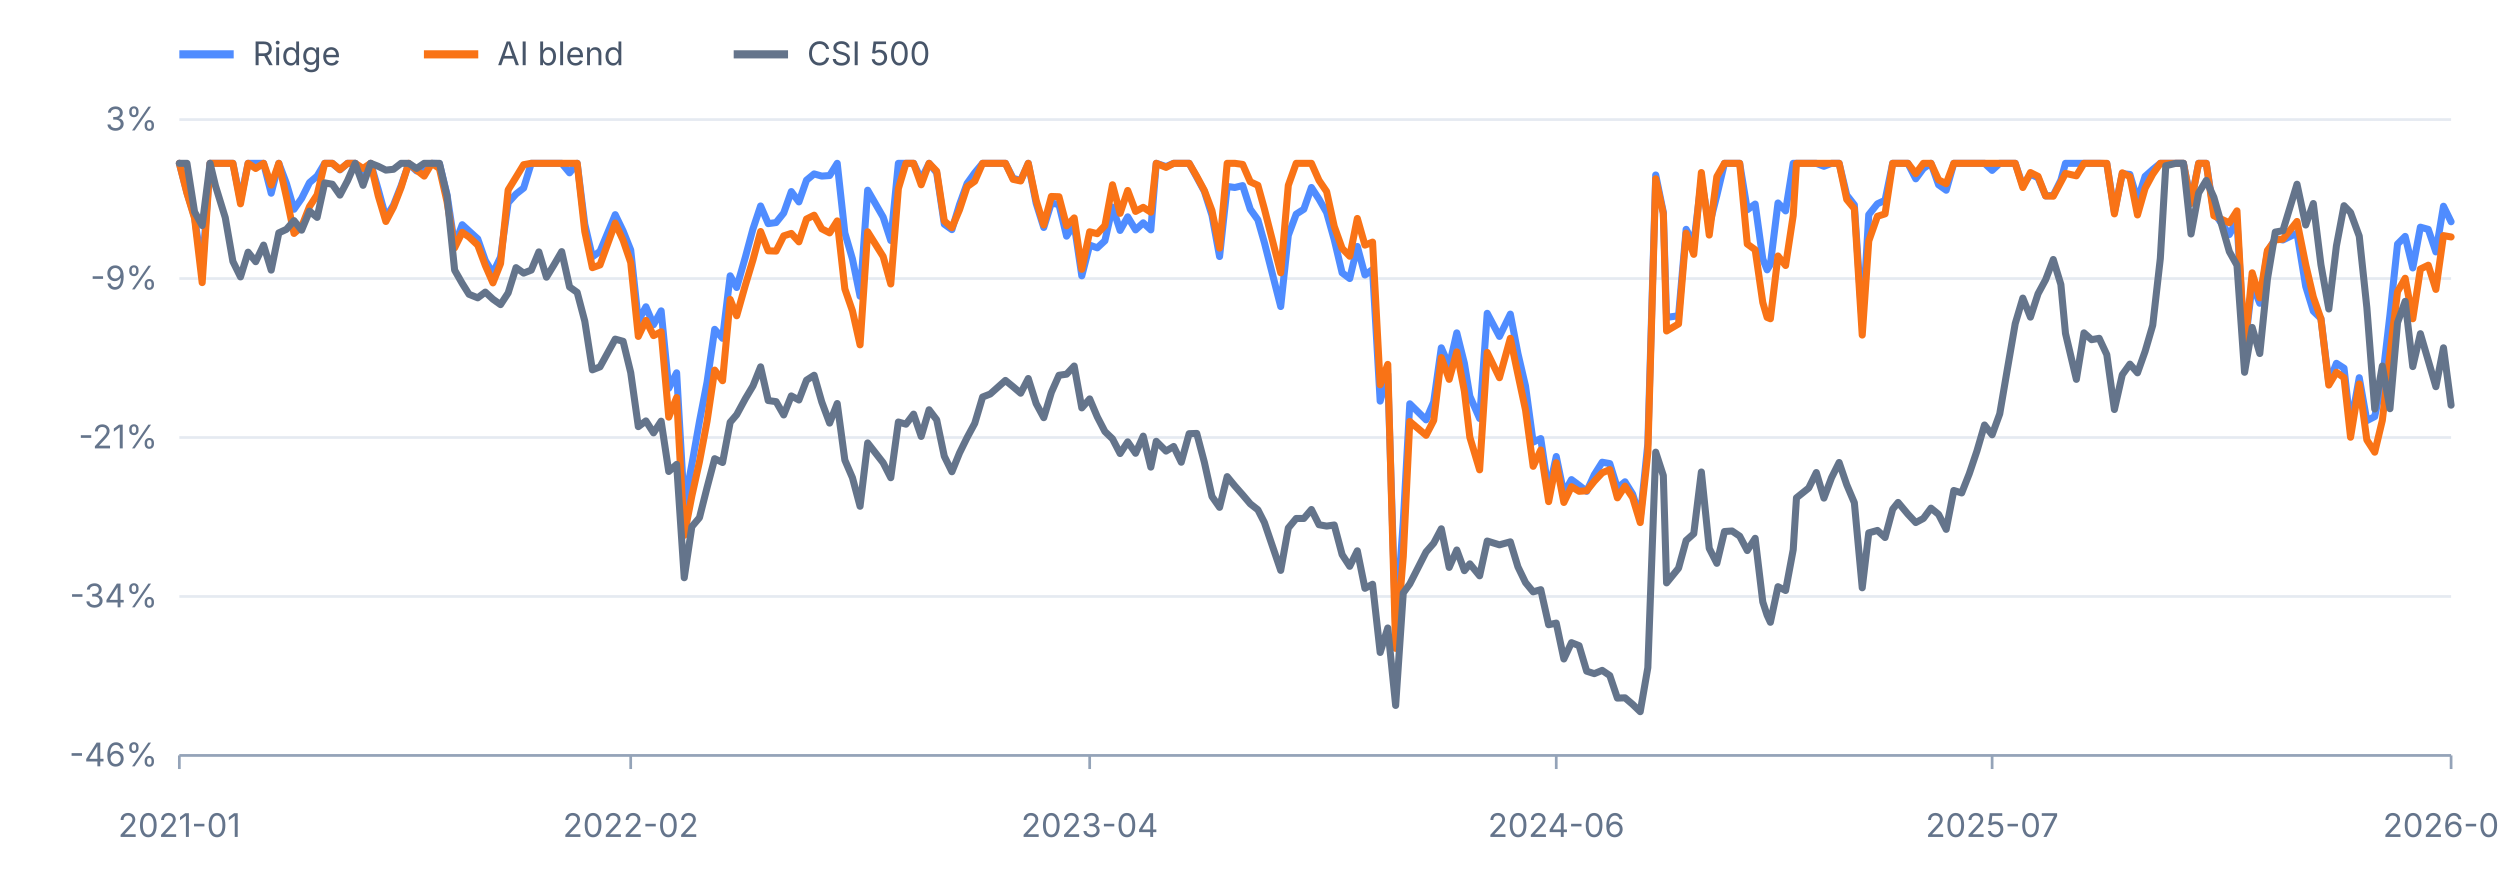
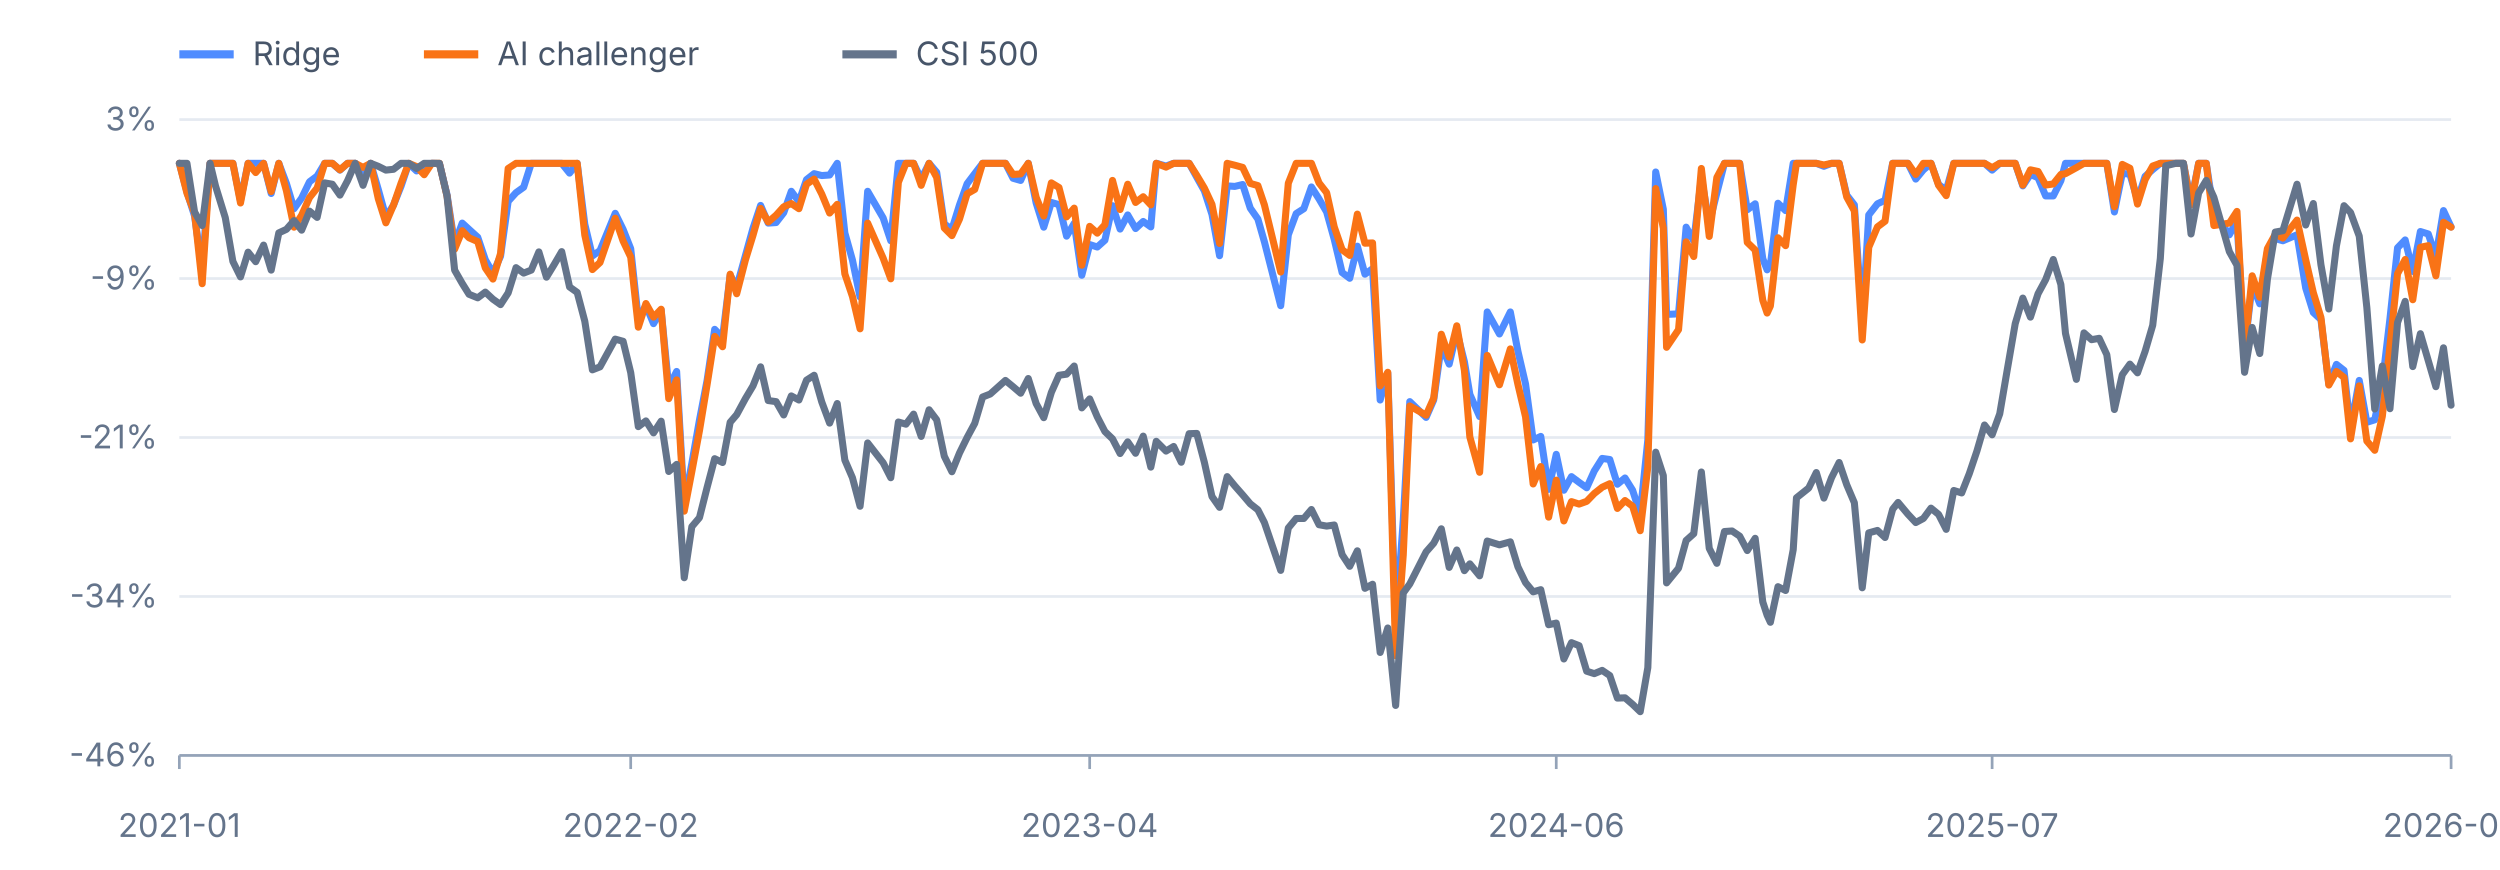
<svg xmlns="http://www.w3.org/2000/svg" viewBox="0 0 920 320" role="img" style="background:#fff;font-family:Inter,system-ui,Microsoft YaHei,sans-serif">
  <line x1="66" y1="20" x2="86" y2="20" stroke="#4f8cff" stroke-width="3" />
  <text x="93" y="24" fill="#475569" font-size="12">Ridge</text>
  <line x1="156" y1="20" x2="176" y2="20" stroke="#f97316" stroke-width="3" />
-   <text x="183" y="24" fill="#475569" font-size="12">AI blend</text>
-   <line x1="270" y1="20" x2="290" y2="20" stroke="#64748b" stroke-width="3" />
-   <text x="297" y="24" fill="#475569" font-size="12">CSI 500</text>
+   <text x="183" y="24" fill="#475569" font-size="12">AI challenger</text>
+   <line x1="310" y1="20" x2="330" y2="20" stroke="#64748b" stroke-width="3" />
+   <text x="337" y="24" fill="#475569" font-size="12">CSI 500</text>
  <line x1="66" y1="278.0" x2="902" y2="278.0" stroke="#e5eaf1" />
  <text x="58" y="282.0" text-anchor="end" fill="#64748b" font-size="12">-46%</text>
  <line x1="66" y1="219.5" x2="902" y2="219.5" stroke="#e5eaf1" />
  <text x="58" y="223.5" text-anchor="end" fill="#64748b" font-size="12">-34%</text>
  <line x1="66" y1="161.0" x2="902" y2="161.0" stroke="#e5eaf1" />
  <text x="58" y="165.0" text-anchor="end" fill="#64748b" font-size="12">-21%</text>
  <line x1="66" y1="102.5" x2="902" y2="102.5" stroke="#e5eaf1" />
  <text x="58" y="106.5" text-anchor="end" fill="#64748b" font-size="12">-9%</text>
  <line x1="66" y1="44.0" x2="902" y2="44.0" stroke="#e5eaf1" />
  <text x="58" y="48.0" text-anchor="end" fill="#64748b" font-size="12">3%</text>
  <line x1="66.0" y1="278" x2="66.0" y2="283" stroke="#94a3b8" />
  <text x="66.0" y="308" text-anchor="middle" fill="#64748b" font-size="12">2021-01</text>
  <line x1="232.1" y1="278" x2="232.1" y2="283" stroke="#94a3b8" />
  <text x="232.1" y="308" text-anchor="middle" fill="#64748b" font-size="12">2022-02</text>
  <line x1="401.0" y1="278" x2="401.0" y2="283" stroke="#94a3b8" />
  <text x="401.0" y="308" text-anchor="middle" fill="#64748b" font-size="12">2023-04</text>
  <line x1="572.7" y1="278" x2="572.7" y2="283" stroke="#94a3b8" />
  <text x="572.7" y="308" text-anchor="middle" fill="#64748b" font-size="12">2024-06</text>
  <line x1="733.1" y1="278" x2="733.1" y2="283" stroke="#94a3b8" />
  <text x="733.1" y="308" text-anchor="middle" fill="#64748b" font-size="12">2025-07</text>
  <line x1="902.0" y1="278" x2="902.0" y2="283" stroke="#94a3b8" />
  <text x="902.0" y="308" text-anchor="middle" fill="#64748b" font-size="12">2026-09</text>
-   <polyline fill="none" stroke="#4f8cff" stroke-width="2.6" stroke-linejoin="round" stroke-linecap="round" points="66.0,60.1 68.8,70.9 71.6,79.8 74.4,99.5 77.3,60.1 79.3,60.1 82.9,60.1 85.7,60.1 88.5,73.7 91.3,60.1 94.1,60.1 97.0,60.1 99.8,71.1 102.6,60.1 105.4,67.5 108.2,77.0 111.0,73.0 113.9,67.2 116.7,64.8 119.5,60.1 122.3,60.1 125.1,62.5 127.9,60.1 130.7,60.1 133.6,64.8 136.4,60.1 139.2,69.8 142.0,80.0 144.8,75.5 147.6,68.4 150.4,60.3 153.3,62.9 156.1,61.4 158.9,60.1 161.7,60.2 164.5,71.6 167.3,90.2 170.1,82.7 172.6,85.0 175.8,87.9 178.6,95.9 181.4,100.5 184.2,94.6 187.0,74.6 189.9,71.4 192.7,69.2 195.5,60.1 198.3,60.1 201.1,60.1 203.9,60.1 206.7,60.1 209.6,63.6 212.4,60.1 215.2,82.5 218.0,94.5 220.8,92.5 226.4,79.0 229.3,85.0 232.1,92.0 234.9,118.1 237.7,112.9 240.5,119.5 243.3,114.4 246.1,142.9 249.0,137.2 251.8,186.0 254.6,170.9 257.4,155.1 260.2,140.6 263.0,121.2 265.9,124.5 268.7,101.5 271.1,105.8 274.3,94.6 277.1,84.2 279.9,75.8 282.7,82.3 285.6,81.9 288.4,78.4 291.2,70.5 294.0,74.3 296.8,66.3 299.6,64.0 302.4,64.8 305.3,64.6 308.1,60.1 310.9,85.7 313.7,95.3 316.5,109.0 319.3,70.0 325.0,79.9 327.8,88.5 330.6,60.1 333.4,60.1 336.2,60.1 339.0,66.0 341.9,60.1 344.7,63.6 347.5,82.5 350.3,84.5 353.1,75.3 355.9,67.5 358.7,63.6 361.6,60.1 364.4,60.1 370.0,60.1 372.8,65.6 375.6,66.4 378.4,60.1 381.3,74.8 384.1,83.7 386.9,74.7 389.7,75.3 392.5,86.9 395.3,82.6 398.1,101.5 401.0,90.2 403.8,91.2 406.6,88.6 409.4,76.2 412.2,84.8 415.0,79.8 417.9,84.6 420.7,82.0 423.5,84.6 425.5,60.1 429.1,61.3 431.9,60.1 434.7,60.1 437.6,60.1 440.4,65.2 443.2,70.4 446.0,79.2 448.8,94.4 451.6,68.6 454.4,69.0 457.3,68.3 460.1,77.0 462.9,80.9 465.3,89.3 471.3,112.8 474.1,86.6 477.0,78.8 479.8,77.0 482.6,69.0 485.4,73.3 488.2,78.2 491.0,88.2 493.9,100.4 496.7,102.5 499.5,90.7 502.3,101.2 505.1,99.2 507.9,147.6 510.7,137.7 513.6,230.7 516.4,192.1 518.8,148.6 524.8,154.5 527.6,147.9 530.4,128.0 533.3,134.7 536.1,122.5 538.9,133.7 540.9,145.8 544.5,154.0 547.3,115.3 551.8,123.8 555.8,115.6 558.6,130.1 561.4,142.1 564.2,162.7 567.0,161.4 569.9,181.0 572.7,168.0 575.5,181.5 578.3,176.5 581.1,178.6 583.9,180.8 586.7,174.7 589.6,170.1 592.4,170.6 595.2,179.6 598.0,177.3 600.8,181.8 603.6,190.6 606.4,163.3 609.3,64.4 612.1,78.1 613.3,116.8 617.7,116.2 620.5,84.4 623.3,89.6 626.1,66.3 629.0,83.0 631.8,71.9 634.6,60.1 637.4,60.1 640.2,60.1 643.0,77.2 645.9,75.1 648.7,95.3 650.3,99.3 651.5,97.3 654.3,74.7 657.1,77.6 659.9,60.1 661.1,60.1 665.6,60.1 668.4,60.1 671.2,61.2 674.0,60.1 676.8,60.1 679.6,71.8 682.4,75.4 685.3,119.4 687.7,79.0 690.9,75.0 693.7,73.7 696.5,60.1 698.5,60.1 702.1,60.1 705.0,65.8 707.8,62.0 710.6,60.1 713.4,68.0 716.2,70.0 719.0,60.1 721.9,60.1 724.7,60.1 727.5,60.1 730.3,60.1 733.1,62.7 735.9,60.1 738.7,60.1 741.6,60.1 744.4,68.4 747.2,64.1 750.0,65.4 752.8,72.1 755.6,71.9 758.4,66.3 760.1,60.1 764.1,60.1 766.9,60.1 769.7,60.1 772.5,60.1 775.3,60.2 778.1,78.1 781.0,63.9 783.8,64.2 786.6,73.7 789.4,64.9 792.2,62.4 795.0,60.1 797.0,60.1 800.7,60.1 803.5,60.1 806.3,74.2 809.1,60.1 811.9,60.1 814.7,78.2 820.4,86.3 823.2,81.2 826.0,128.4 828.8,104.5 831.6,111.6 834.4,92.8 837.3,87.8 840.1,88.3 845.3,85.8 848.5,105.4 851.3,114.5 854.1,117.2 857.0,140.8 859.8,133.7 862.6,135.5 865.0,156.9 868.2,139.0 871.0,154.8 873.9,153.3 876.7,139.9 879.5,115.9 882.3,89.8 885.1,87.0 887.9,98.6 890.7,83.6 893.6,84.4 896.4,92.7 899.2,75.9 902.0,81.6" />
-   <polyline fill="none" stroke="#f97316" stroke-width="2.6" stroke-linejoin="round" stroke-linecap="round" points="66.0,60.1 68.8,71.1 71.6,80.3 74.4,104.0 77.3,60.1 79.3,60.1 82.9,60.1 85.7,60.1 88.5,75.0 91.3,60.1 94.1,62.0 97.0,60.1 99.8,68.1 102.6,60.1 105.4,72.5 108.2,85.9 111.0,83.4 113.9,76.0 116.7,71.7 119.5,60.1 122.3,60.1 125.1,62.4 127.9,60.1 130.7,60.1 133.6,62.0 136.4,60.1 139.2,72.1 142.0,81.5 144.8,76.2 147.6,69.0 150.4,60.1 153.3,62.6 156.1,64.8 158.9,60.1 161.7,62.0 164.5,74.2 167.3,91.2 170.1,85.5 172.6,87.2 175.8,90.2 178.6,97.7 181.4,104.1 184.2,97.0 187.0,69.9 189.9,65.2 192.7,60.6 195.5,60.1 198.3,60.1 201.1,60.1 203.9,60.1 206.7,60.1 209.6,60.1 212.4,60.1 215.2,85.2 218.0,98.5 220.8,97.5 226.4,82.1 229.3,88.4 232.1,96.6 234.9,123.8 237.7,117.9 240.5,123.5 243.3,122.1 246.1,153.5 249.0,146.3 251.8,197.0 254.6,182.5 257.4,169.9 260.2,155.0 263.0,136.2 265.9,140.1 268.7,110.2 271.1,116.2 274.3,104.9 277.1,95.6 279.9,85.2 282.7,92.3 285.6,92.4 288.4,86.8 291.2,85.9 294.0,89.0 296.8,80.6 299.6,79.2 302.4,84.2 305.3,85.7 308.1,81.3 310.9,106.3 313.7,114.4 316.5,126.9 319.3,85.3 325.0,94.4 327.8,104.5 330.6,69.4 333.4,60.1 336.2,60.1 339.0,68.0 341.9,60.1 344.7,63.0 347.5,81.3 350.3,83.8 353.1,77.2 355.9,68.7 358.7,66.7 361.6,60.1 364.4,60.1 370.0,60.1 372.8,66.0 375.6,66.6 378.4,60.1 381.3,73.7 384.1,82.8 386.9,72.3 389.7,72.4 392.5,83.1 395.3,80.2 398.1,99.1 401.0,85.3 403.8,86.0 406.6,83.0 409.4,68.0 412.2,78.5 415.0,70.1 417.9,77.8 420.7,76.3 423.5,78.1 425.5,60.1 429.1,61.6 431.9,60.1 434.7,60.1 437.6,60.1 440.4,64.9 443.2,70.1 446.0,77.5 448.8,91.3 451.6,60.1 454.4,60.1 457.3,60.5 460.1,66.9 462.9,68.2 465.3,76.9 471.3,100.4 474.1,68.2 477.0,60.1 479.8,60.1 482.6,60.1 485.4,66.4 488.2,70.5 491.0,83.3 493.9,91.4 496.7,94.3 499.5,80.4 502.3,90.2 505.1,89.1 507.9,141.6 510.7,134.1 513.6,238.6 516.4,204.9 518.8,155.1 524.8,160.2 527.6,154.7 530.4,131.6 533.3,139.6 536.1,129.5 538.9,144.0 540.9,160.9 544.5,172.9 547.3,129.7 551.8,139.0 555.8,124.5 558.6,137.8 561.4,150.9 564.2,171.6 567.0,165.6 569.9,184.6 572.7,170.3 575.5,184.9 578.3,179.1 581.1,180.8 583.9,180.6 586.7,177.1 589.6,174.0 592.4,172.8 595.2,183.2 598.0,178.9 600.8,183.1 603.6,192.3 606.4,166.7 609.3,65.8 612.1,78.6 613.3,121.8 617.7,119.2 620.5,85.8 623.3,93.6 626.1,63.5 629.0,86.5 631.8,65.0 634.6,60.1 637.4,60.1 640.2,60.1 643.0,89.8 645.9,91.9 648.7,111.3 650.3,116.8 651.5,117.3 654.3,94.2 657.1,97.7 659.9,79.3 661.1,60.1 665.6,60.1 668.4,60.1 671.2,60.1 674.0,60.1 676.8,60.1 679.6,73.4 682.4,76.8 685.3,123.3 687.7,88.7 690.9,79.6 693.7,78.7 696.5,60.1 698.5,60.1 702.1,60.1 705.0,63.9 707.8,60.1 710.6,60.1 713.4,66.2 716.2,67.6 719.0,60.1 721.9,60.1 724.7,60.1 727.5,60.1 730.3,60.1 733.1,60.1 735.9,60.1 738.7,60.1 741.6,60.1 744.4,69.0 747.2,63.5 750.0,64.9 752.8,72.1 755.6,72.2 758.4,67.0 760.1,63.8 764.1,64.7 766.9,60.1 769.7,60.1 772.5,60.1 775.3,60.1 778.1,78.7 781.0,63.6 783.8,65.0 786.6,79.1 789.4,69.3 792.2,64.1 795.0,60.1 797.0,60.1 800.7,60.1 803.5,60.1 806.3,74.9 809.1,60.1 811.9,60.1 814.7,79.4 820.4,82.0 823.2,77.6 826.0,128.9 828.8,100.4 831.6,109.6 834.4,92.2 837.3,88.3 840.1,88.0 845.3,81.5 848.5,97.4 851.3,109.3 854.1,117.3 857.0,141.7 859.8,137.0 862.6,139.0 865.0,160.9 868.2,141.3 871.0,161.9 873.9,166.4 876.7,154.7 879.5,130.3 882.3,107.3 885.1,102.4 887.9,117.3 890.7,99.0 893.6,97.6 896.4,106.5 899.2,86.7 902.0,87.2" />
+   <polyline fill="none" stroke="#4f8cff" stroke-width="2.6" stroke-linejoin="round" stroke-linecap="round" points="66.0,60.1 68.8,70.6 71.6,79.5 74.4,99.3 77.3,60.1 79.3,60.1 82.9,60.1 85.7,60.1 88.5,73.8 91.3,60.1 94.1,60.1 97.0,60.1 99.8,71.2 102.6,60.1 105.4,67.5 108.2,76.8 111.0,72.9 113.9,66.9 116.7,64.8 119.5,60.1 122.3,60.1 125.1,62.6 127.9,60.1 130.7,60.1 133.6,64.8 136.4,60.1 139.2,69.7 142.0,79.8 144.8,75.5 147.6,68.5 150.4,60.2 153.3,62.9 156.1,61.4 158.9,60.1 161.7,60.2 164.5,71.6 167.3,89.8 170.1,82.1 172.6,84.4 175.8,87.3 178.6,95.6 181.4,100.5 184.2,94.3 187.0,74.1 189.9,70.9 192.7,68.9 195.5,60.1 198.3,60.1 201.1,60.1 203.9,60.1 206.7,60.1 209.6,63.7 212.4,60.1 215.2,82.5 218.0,94.2 220.8,92.2 226.4,78.5 229.3,84.4 232.1,91.5 234.9,117.5 237.7,112.4 240.5,119.1 243.3,114.1 246.1,142.5 249.0,136.7 251.8,185.4 254.6,170.5 257.4,154.6 260.2,140.0 263.0,121.2 265.9,124.2 268.7,101.3 271.1,105.6 274.3,94.1 277.1,84.0 279.9,75.6 282.7,82.1 285.6,81.9 288.4,78.3 291.2,70.4 294.0,74.2 296.8,66.1 299.6,63.9 302.4,64.6 305.3,64.4 308.1,60.1 310.9,85.7 313.7,95.7 316.5,109.3 319.3,70.4 325.0,80.2 327.8,88.6 330.6,60.1 333.4,60.1 336.2,60.1 339.0,65.9 341.9,60.1 344.7,63.4 347.5,82.4 350.3,84.4 353.1,75.4 355.9,67.6 358.7,63.9 361.6,60.1 364.4,60.1 370.0,60.1 372.8,65.6 375.6,66.4 378.4,60.1 381.3,74.7 384.1,83.6 386.9,74.5 389.7,75.3 392.5,86.9 395.3,82.2 398.1,101.3 401.0,90.0 403.8,90.9 406.6,88.4 409.4,75.7 412.2,84.3 415.0,79.1 417.9,84.1 420.7,81.5 423.5,83.5 425.5,60.1 429.1,61.1 431.9,60.1 434.7,60.1 437.6,60.1 440.4,65.2 443.2,70.2 446.0,78.9 448.8,94.1 451.6,68.4 454.4,68.6 457.3,67.9 460.1,76.6 462.9,80.6 465.3,89.0 471.3,112.5 474.1,86.4 477.0,78.6 479.8,76.8 482.6,68.8 485.4,73.2 488.2,78.0 491.0,88.1 493.9,100.3 496.7,102.4 499.5,90.6 502.3,100.9 505.1,98.9 507.9,147.2 510.7,137.3 513.6,230.2 516.4,191.4 518.8,147.8 524.8,153.6 527.6,147.2 530.4,127.2 533.3,134.0 536.1,122.0 538.9,133.1 540.9,145.1 544.5,153.3 547.3,114.8 551.8,122.9 555.8,114.8 558.6,129.3 561.4,141.3 564.2,161.9 567.0,160.6 569.9,180.1 572.7,167.2 575.5,180.4 578.3,175.4 581.1,177.5 583.9,179.5 586.7,173.3 589.6,168.7 592.4,169.1 595.2,178.2 598.0,175.9 600.8,180.4 603.6,189.1 606.4,161.9 609.3,63.3 612.1,77.0 613.3,115.7 617.7,115.5 620.5,83.6 623.3,88.7 626.1,65.4 629.0,82.2 631.8,71.0 634.6,60.1 637.4,60.1 640.2,60.1 643.0,77.2 645.9,75.0 648.7,95.2 650.3,99.3 651.5,97.4 654.3,74.8 657.1,77.5 659.9,60.1 661.1,60.1 665.6,60.1 668.4,60.1 671.2,61.2 674.0,60.1 676.8,60.1 679.6,71.8 682.4,75.4 685.3,119.4 687.7,79.1 690.9,75.0 693.7,73.7 696.5,60.1 698.5,60.1 702.1,60.1 705.0,65.9 707.8,62.5 710.6,60.1 713.4,67.9 716.2,70.0 719.0,60.1 721.9,60.1 724.7,60.1 727.5,60.1 730.3,60.1 733.1,62.6 735.9,60.1 738.7,60.1 741.6,60.1 744.4,68.4 747.2,64.2 750.0,65.4 752.8,72.1 755.6,72.1 758.4,66.5 760.1,60.1 764.1,60.1 766.9,60.1 769.7,60.1 772.5,60.1 775.3,60.1 778.1,78.0 781.0,63.8 783.8,64.1 786.6,73.6 789.4,64.9 792.2,62.4 795.0,60.1 797.0,60.1 800.7,60.1 803.5,60.1 806.3,74.3 809.1,60.1 811.9,60.1 814.7,78.3 820.4,86.4 823.2,81.3 826.0,128.5 828.8,104.7 831.6,111.8 834.4,92.7 837.3,87.8 840.1,88.6 845.3,86.4 848.5,106.0 851.3,115.0 854.1,117.6 857.0,141.3 859.8,134.1 862.6,136.3 865.0,157.7 868.2,140.0 871.0,155.4 873.9,154.5 876.7,141.0 879.5,117.3 882.3,91.2 885.1,88.3 887.9,99.9 890.7,85.2 893.6,86.1 896.4,94.4 899.2,77.5 902.0,83.5" />
+   <polyline fill="none" stroke="#f97316" stroke-width="2.6" stroke-linejoin="round" stroke-linecap="round" points="66.0,60.1 68.8,71.1 71.6,78.4 74.4,104.4 77.3,60.1 79.3,60.1 82.9,60.1 85.7,60.1 88.5,74.7 91.3,60.1 94.1,63.5 97.0,60.1 99.8,70.5 102.6,60.1 105.4,70.2 108.2,83.6 111.0,79.2 113.9,72.7 116.7,69.2 119.5,60.1 122.3,60.1 125.1,62.5 127.9,60.1 130.7,60.1 133.6,61.6 136.4,60.1 139.2,73.1 142.0,82.0 144.8,75.5 147.6,67.4 150.4,60.1 153.3,61.3 156.1,64.3 158.9,60.1 161.7,60.1 164.5,72.1 167.3,91.7 170.1,84.9 172.6,87.5 175.8,88.9 178.6,98.6 181.4,102.7 184.2,93.3 187.0,62.0 189.9,60.1 192.7,60.1 195.5,60.1 198.3,60.1 201.1,60.1 203.9,60.1 206.7,60.1 209.6,60.1 212.4,60.1 215.2,86.5 218.0,99.2 220.8,96.6 226.4,80.3 229.3,88.7 232.1,94.6 234.9,120.4 237.7,111.7 240.5,116.7 243.3,113.8 246.1,146.7 249.0,139.8 251.8,188.1 254.6,173.5 257.4,158.5 260.2,141.6 263.0,123.8 265.9,127.6 268.7,100.9 271.1,108.1 274.3,95.7 277.1,86.6 279.9,76.7 282.7,81.7 285.6,79.2 288.4,76.1 291.2,74.9 294.0,76.8 296.8,67.8 299.6,65.9 302.4,71.4 305.3,78.4 308.1,75.2 310.9,100.8 313.7,109.1 316.5,121.0 319.3,82.1 325.0,95.0 327.8,102.6 330.6,67.1 333.4,60.1 336.2,60.1 339.0,68.2 341.9,60.1 344.7,65.3 347.5,83.9 350.3,86.7 353.1,80.6 355.9,71.3 358.7,69.7 361.6,60.1 364.4,60.1 370.0,60.1 372.8,64.2 375.6,64.0 378.4,60.1 381.3,72.6 384.1,79.5 386.9,67.3 389.7,69.0 392.5,79.8 395.3,76.6 398.1,97.6 401.0,83.3 403.8,85.8 406.6,82.7 409.4,66.4 412.2,77.1 415.0,67.8 417.9,74.5 420.7,72.4 423.5,75.4 425.5,60.1 429.1,61.5 431.9,60.1 434.7,60.1 437.6,60.1 440.4,64.5 443.2,69.2 446.0,75.2 448.8,89.6 451.6,60.1 454.4,60.8 457.3,61.6 460.1,67.5 462.9,68.3 465.3,75.4 471.3,100.1 474.1,67.4 477.0,60.1 479.8,60.1 482.6,60.1 485.4,67.3 488.2,70.9 491.0,83.5 493.9,91.9 496.7,94.0 499.5,78.8 502.3,89.5 505.1,89.4 507.9,142.0 510.7,137.0 513.6,241.3 516.4,204.2 518.8,149.4 524.8,152.8 527.6,146.5 530.4,123.0 533.3,131.4 536.1,119.9 538.9,136.3 540.9,160.8 544.5,173.8 547.3,130.8 551.8,141.6 555.8,128.4 558.6,141.5 561.4,153.4 564.2,178.1 567.0,171.7 569.9,190.3 572.7,176.7 575.5,191.7 578.3,184.6 581.1,185.5 583.9,184.5 586.7,181.6 589.6,179.3 592.4,178.0 595.2,187.1 598.0,184.2 600.8,186.3 603.6,195.3 606.4,171.8 609.3,69.4 612.1,84.0 613.3,127.8 617.7,121.3 620.5,89.0 623.3,94.4 626.1,62.0 629.0,87.0 631.8,65.3 634.6,60.1 637.4,60.1 640.2,60.1 643.0,89.2 645.9,92.0 648.7,110.5 650.3,115.2 651.5,112.6 654.3,87.5 657.1,90.4 659.9,68.0 661.1,60.1 665.6,60.1 668.4,60.1 671.2,60.7 674.0,60.1 676.8,60.1 679.6,72.5 682.4,77.6 685.3,125.1 687.7,91.0 690.9,83.5 693.7,81.4 696.5,60.1 698.5,60.1 702.1,60.1 705.0,64.2 707.8,60.1 710.6,60.1 713.4,68.2 716.2,72.0 719.0,60.1 721.9,60.1 724.7,60.1 727.5,60.1 730.3,60.1 733.1,61.7 735.9,60.1 738.7,60.1 741.6,60.1 744.4,68.1 747.2,62.5 750.0,63.1 752.8,68.1 755.6,67.7 758.4,64.2 760.1,63.9 764.1,61.7 766.9,60.1 769.7,60.1 772.5,60.1 775.3,60.1 778.1,76.1 781.0,60.5 783.8,61.9 786.6,75.1 789.4,66.1 792.2,61.1 795.0,60.1 797.0,60.1 800.7,60.1 803.5,60.1 806.3,75.4 809.1,60.1 811.9,60.1 814.7,83.0 820.4,82.1 823.2,77.8 826.0,129.2 828.8,101.5 831.6,109.4 834.4,91.5 837.3,86.2 840.1,87.6 845.3,81.0 848.5,95.6 851.3,107.7 854.1,116.8 857.0,141.7 859.8,136.7 862.6,138.9 865.0,161.5 868.2,142.0 871.0,162.3 873.9,165.7 876.7,153.2 879.5,127.2 882.3,100.7 885.1,95.5 887.9,110.3 890.7,91.0 893.6,90.4 896.4,101.5 899.2,81.8 902.0,83.6" />
  <polyline fill="none" stroke="#64748b" stroke-width="2.6" stroke-linejoin="round" stroke-linecap="round" points="66.0,60.1 68.8,60.1 71.6,78.0 74.4,83.0 77.3,60.1 79.3,68.4 82.9,80.1 85.7,96.2 88.5,101.9 91.3,92.8 94.1,96.3 97.0,90.2 99.8,99.4 102.6,85.7 105.4,84.4 108.2,81.2 111.0,84.7 113.9,77.7 116.7,80.0 119.5,67.3 122.3,67.8 125.1,71.8 127.9,66.5 130.7,60.1 133.6,68.2 136.4,60.1 139.2,61.2 142.0,62.6 144.8,62.3 147.6,60.1 150.4,60.1 153.3,62.0 156.1,60.1 158.9,60.1 161.7,60.1 164.5,72.1 167.3,99.4 170.1,104.3 172.6,108.3 175.8,109.6 178.6,107.5 181.4,110.1 184.2,112.1 187.0,107.8 189.9,98.5 192.7,100.5 195.5,99.4 198.3,92.7 201.1,102.0 203.9,97.4 206.7,92.6 209.6,105.6 212.4,107.6 215.2,118.2 218.0,136.1 220.8,135.0 226.4,124.8 229.3,125.6 232.1,137.1 234.9,157.0 237.7,154.9 240.5,159.3 243.3,155.0 246.1,173.5 249.0,170.9 251.8,212.6 254.6,193.8 257.4,190.5 260.2,179.4 263.0,168.8 265.9,170.2 268.7,155.4 271.1,152.6 274.3,146.7 277.1,142.0 279.9,135.0 282.7,147.4 285.6,147.8 288.4,152.7 291.2,145.7 294.0,147.2 296.8,139.9 299.6,138.1 302.4,147.9 305.3,155.7 308.1,148.5 310.9,169.3 313.7,175.8 316.5,186.3 319.3,163.0 325.0,170.3 327.8,175.8 330.6,155.3 333.4,156.1 336.2,152.4 339.0,160.6 341.9,150.8 344.7,154.5 347.5,167.9 350.3,173.6 353.1,166.7 355.9,161.0 358.7,155.8 361.6,146.1 364.4,145.0 370.0,140.0 372.8,142.3 375.6,144.7 378.4,139.3 381.3,148.5 384.1,153.7 386.9,144.4 389.7,138.1 392.5,137.7 395.3,134.7 398.1,150.1 401.0,146.8 403.8,153.4 406.6,158.8 409.4,161.5 412.2,166.9 415.0,162.6 417.9,166.8 420.7,160.5 423.5,171.9 425.5,162.4 429.1,166.0 431.9,164.3 434.7,170.1 437.6,159.6 440.4,159.5 443.2,170.1 446.0,182.7 448.8,186.7 451.6,175.4 454.4,178.8 457.3,182.1 460.1,185.4 462.9,187.6 465.3,192.3 471.3,209.9 474.1,194.3 477.0,190.8 479.8,190.8 482.6,187.5 485.4,193.1 488.2,193.6 491.0,193.2 493.9,204.1 496.7,208.4 499.5,202.7 502.3,216.5 505.1,215.0 507.9,240.1 510.7,231.1 513.6,259.6 516.4,218.2 518.8,214.9 524.8,203.1 527.6,199.9 530.4,194.6 533.3,208.8 536.1,202.4 538.9,210.0 540.9,207.5 544.5,211.9 547.3,199.1 551.8,200.5 555.8,199.4 558.6,208.6 561.4,214.4 564.2,217.8 567.0,217.0 569.9,229.9 572.7,229.3 575.5,242.5 578.3,236.5 581.1,237.6 583.9,247.0 586.7,247.9 589.6,246.7 592.4,248.6 595.2,256.9 598.0,256.8 600.8,259.2 603.6,261.9 606.4,245.7 609.3,166.4 612.1,175.0 613.3,214.5 617.7,209.1 620.5,198.9 623.3,196.4 626.1,173.7 629.0,201.8 631.8,207.3 634.6,195.6 637.4,195.4 640.2,197.3 643.0,202.6 645.9,198.1 648.7,221.5 650.3,226.4 651.5,229.0 654.3,215.9 657.1,217.3 659.9,202.3 661.1,183.2 665.6,179.6 668.4,173.9 671.2,183.3 674.0,175.8 676.8,170.2 679.6,178.4 682.4,185.0 685.3,216.3 687.7,196.1 690.9,195.2 693.7,197.8 696.5,187.4 698.5,184.9 702.1,189.2 705.0,192.3 707.8,190.8 710.6,187.0 713.4,189.3 716.2,194.8 719.0,180.5 721.9,181.4 724.7,174.3 727.5,166.0 730.3,156.4 733.1,160.0 735.9,152.3 738.7,135.9 741.6,119.1 744.4,109.7 747.2,116.7 750.0,108.1 752.8,102.9 755.6,95.5 758.4,104.7 760.1,122.7 764.1,139.6 766.9,122.5 769.7,125.0 772.5,124.5 775.3,130.5 778.1,150.7 781.0,137.9 783.8,134.0 786.6,137.2 789.4,129.3 792.2,119.7 795.0,95.1 797.0,61.0 800.7,60.1 803.5,60.1 806.3,86.1 809.1,71.0 811.9,66.4 814.7,72.6 820.4,92.6 823.2,97.6 826.0,137.0 828.8,120.5 831.6,130.1 834.4,102.8 837.3,85.4 840.1,84.9 845.3,67.8 848.5,82.8 851.3,74.9 854.1,97.4 857.0,113.7 859.8,90.5 862.6,75.7 865.0,78.2 868.2,86.9 871.0,113.2 873.9,150.5 876.7,134.7 879.5,150.4 882.3,118.7 885.1,110.9 887.9,134.9 890.7,122.8 893.6,132.7 896.4,142.3 899.2,128.0 902.0,149.1" />
  <line x1="66" y1="278" x2="902" y2="278" stroke="#94a3b8" />
</svg>
